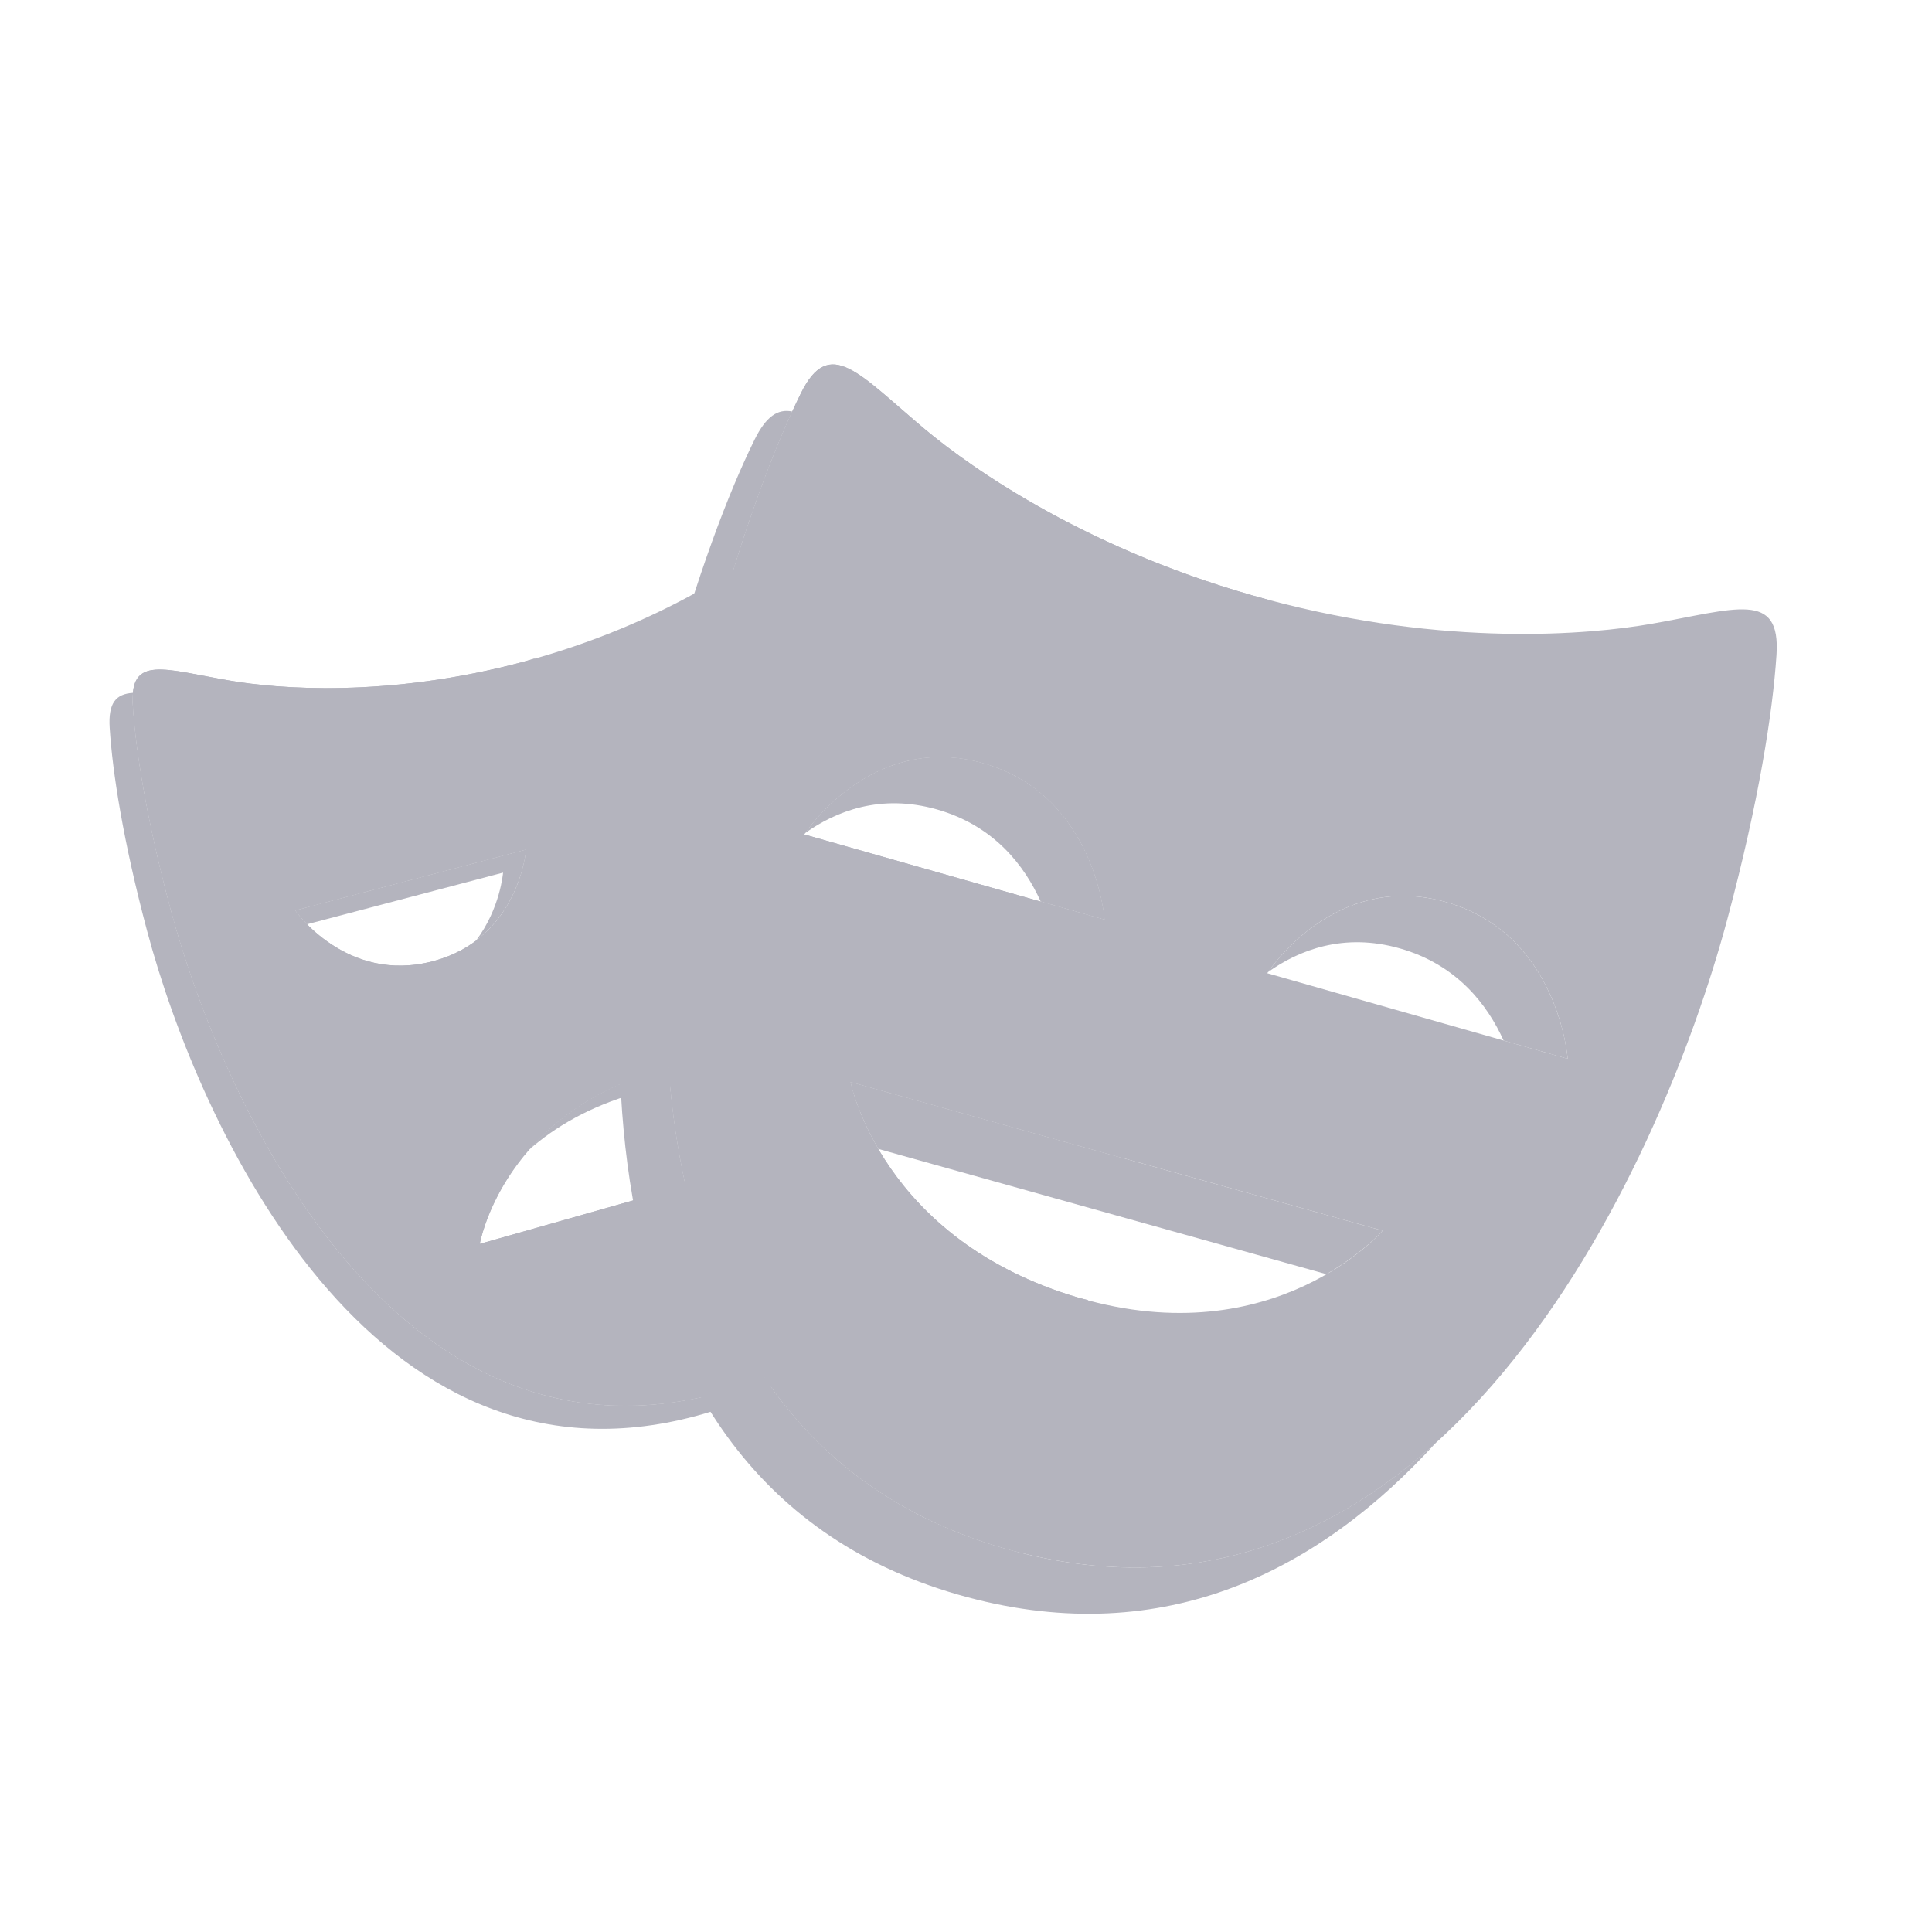
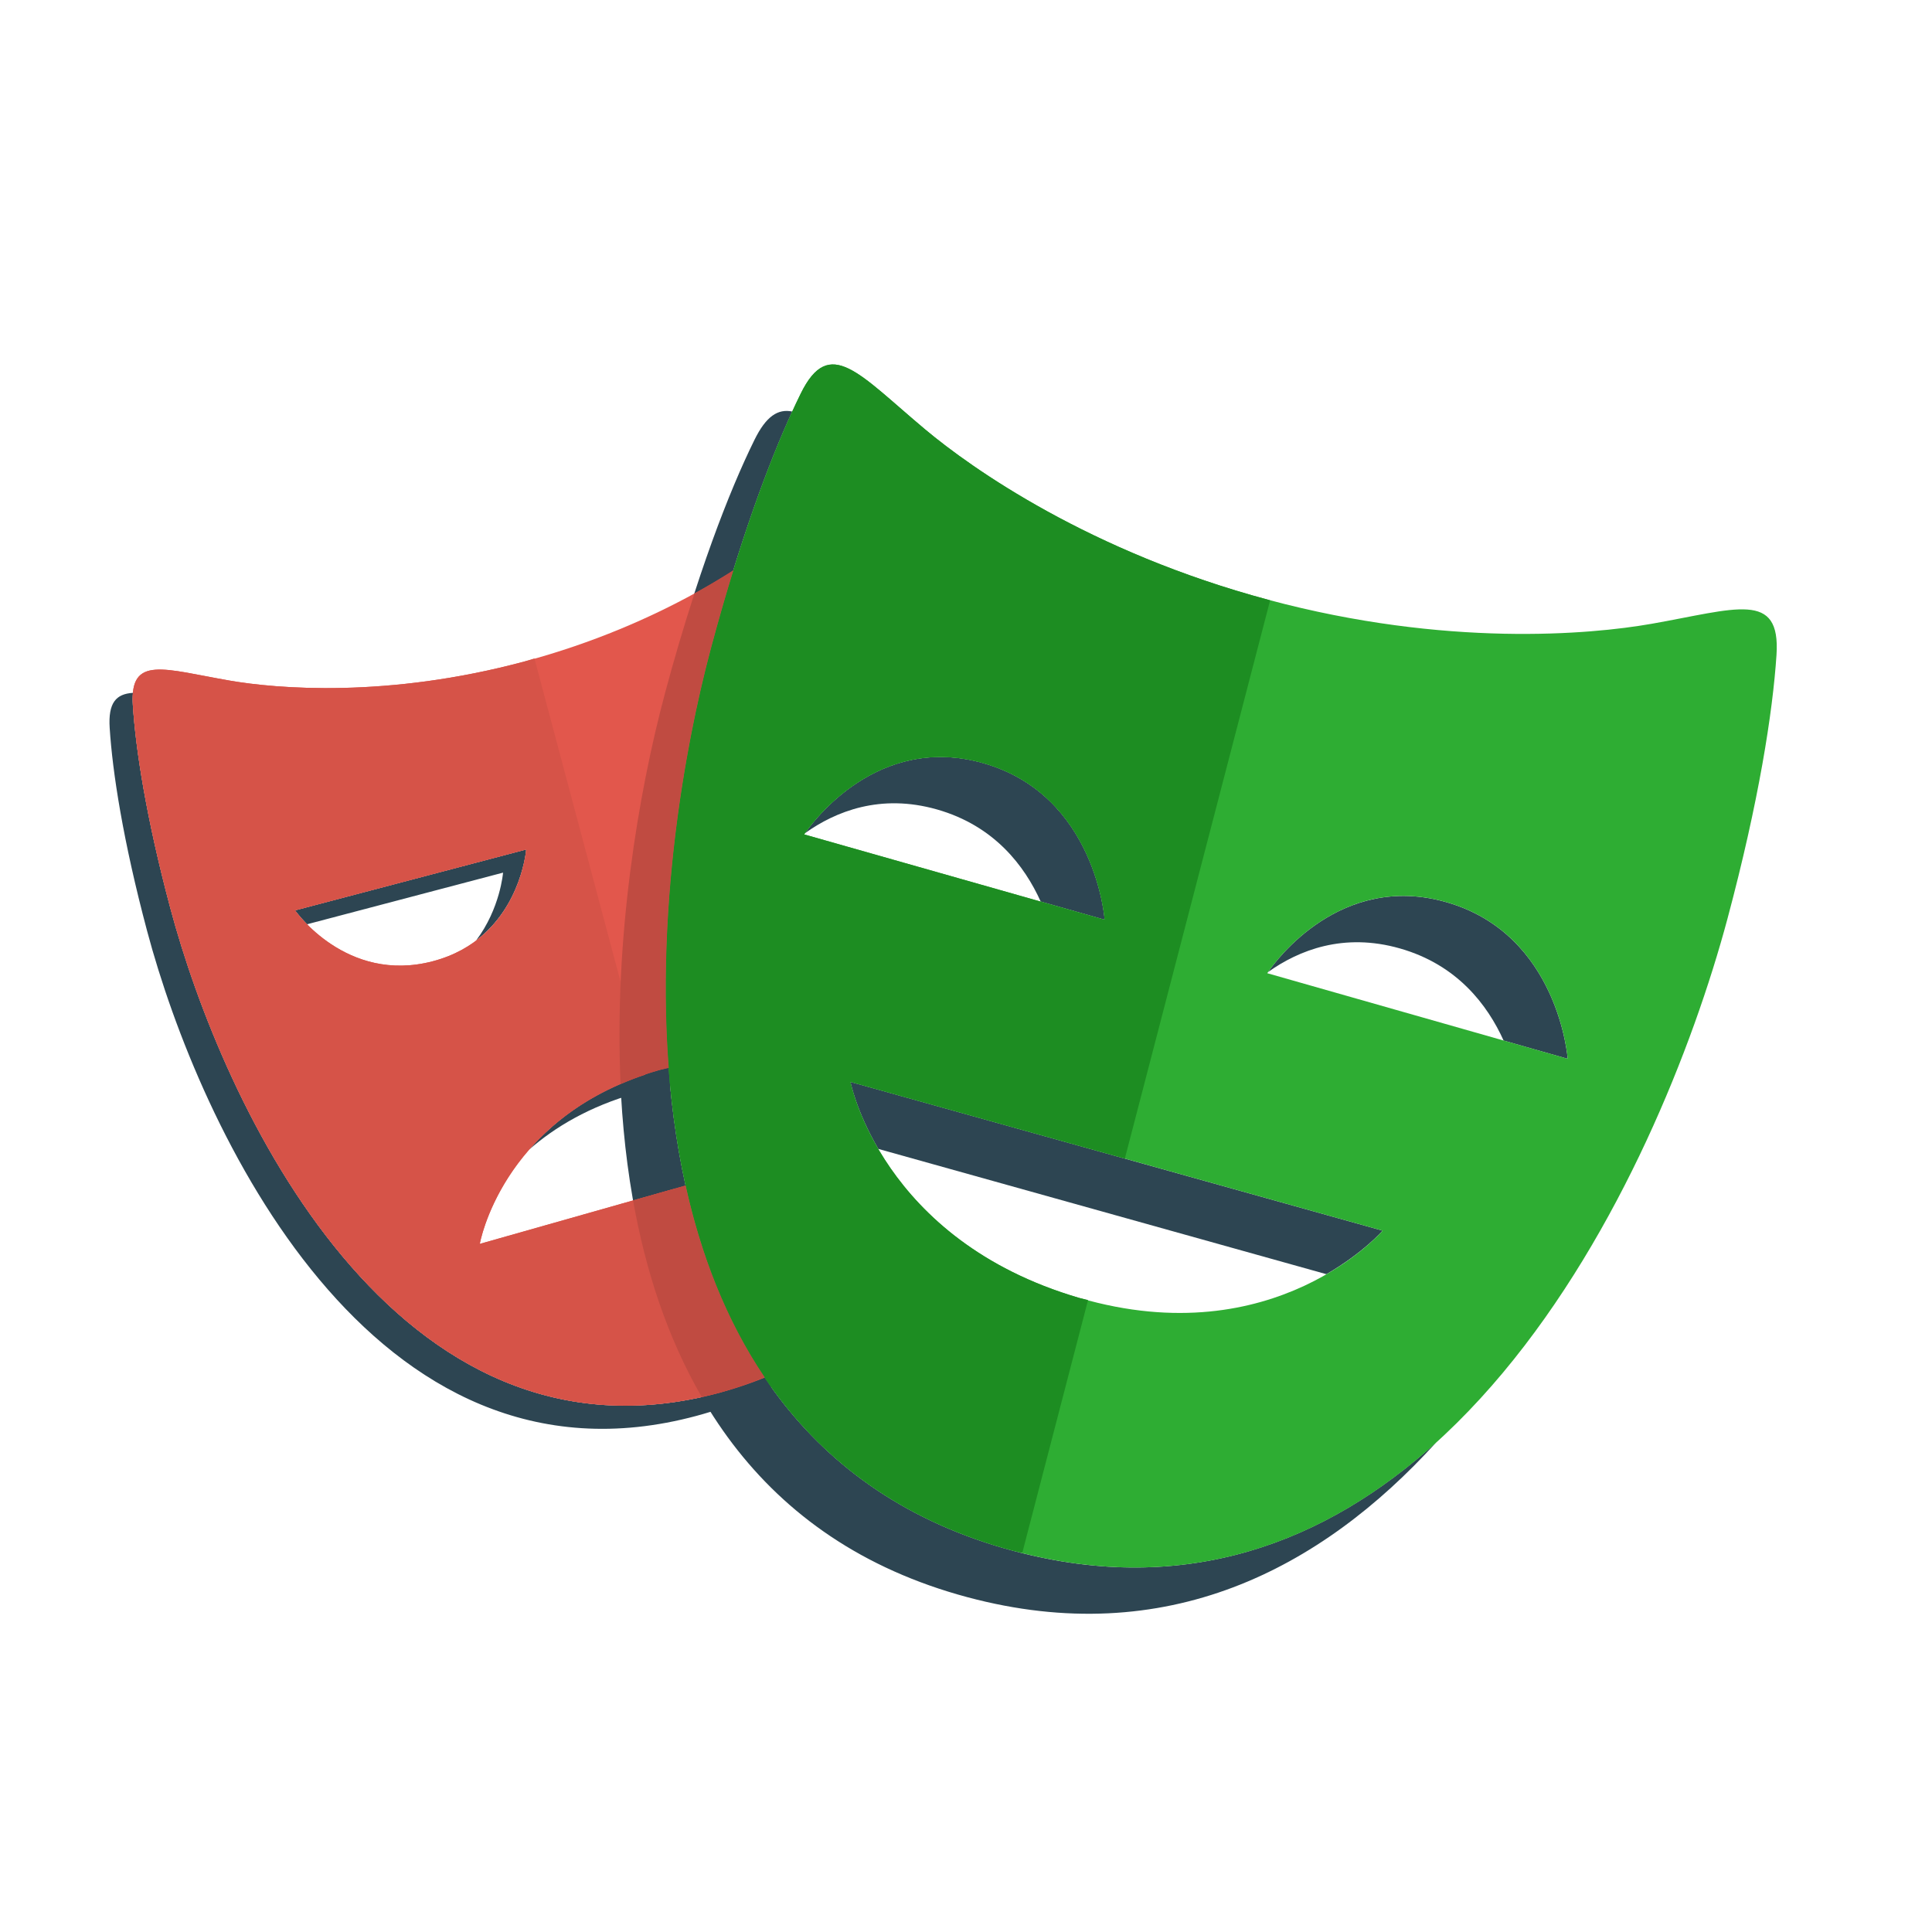
- <svg xmlns="http://www.w3.org/2000/svg" fill="#b4b4be" viewBox="0 0 128 128">
-   <path d="M43.662 70.898c-4.124 1.17-6.829 3.222-8.611 5.272 1.707-1.494 3.993-2.865 7.077-3.739 3.155-.894 5.846-.888 8.069-.459v-1.739c-1.897-.173-4.072-.035-6.536.664ZM34.863 56.28l-15.314 4.035s.279.394.796.92l12.984-3.421s-.184 2.371-1.782 4.492c3.022-2.287 3.316-6.025 3.316-6.025Zm12.819 35.991C26.131 98.076 14.729 73.1 11.277 60.137 9.682 54.153 8.986 49.621 8.8 46.697a4.955 4.955 0 0 1 .011-.794c-1.118.068-1.653.649-1.544 2.328.186 2.923.882 7.454 2.477 13.44 3.45 12.961 14.854 37.937 36.405 32.132 4.691-1.264 8.215-3.565 10.86-6.504-2.438 2.202-5.49 3.937-9.327 4.972Zm4.05-51.276v1.534h8.453c-.173-.543-.348-1.032-.522-1.534h-7.932Z" />
-   <path d="M62.074 53.627c3.802 1.08 5.812 3.745 6.875 6.104l4.239 1.204s-.578-8.255-8.045-10.376c-6.985-1.985-11.284 3.881-11.807 4.64 2.032-1.448 4.999-2.633 8.738-1.572Zm33.741 6.142c-6.992-1.994-11.289 3.884-11.804 4.633 2.034-1.446 4.999-2.632 8.737-1.566 3.796 1.081 5.804 3.743 6.87 6.104l4.245 1.208s-.588-8.257-8.048-10.379Zm-4.211 21.766-35.261-9.858s.382 1.935 1.846 4.441l29.688 8.3c2.444-1.414 3.726-2.883 3.726-2.883Zm-24.446 21.218c-27.92-7.485-24.544-43.059-20.027-59.916 1.86-6.947 3.772-12.11 5.358-15.572-.946-.195-1.73.304-2.504 1.878-1.684 3.415-3.837 8.976-5.921 16.76-4.516 16.857-7.892 52.429 20.027 59.914 13.159 3.525 23.411-1.833 31.053-10.247-7.254 6.57-16.515 10.253-27.986 7.182Z" />
-   <path d="M51.732 83.935v-7.179l-19.945 5.656s1.474-8.563 11.876-11.514c3.155-.894 5.846-.888 8.069-.459V40.995h9.987c-1.087-3.36-2.139-5.947-3.023-7.744-1.461-2.975-2.96-1.003-6.361 1.842-2.396 2.001-8.45 6.271-17.561 8.726-9.111 2.457-16.476 1.805-19.55 1.273-4.357-.752-6.636-1.708-6.422 1.605.186 2.923.882 7.455 2.477 13.44 3.45 12.962 14.854 37.937 36.405 32.132 5.629-1.517 9.603-4.515 12.357-8.336h-8.309v.002Zm-32.185-23.62 15.316-4.035s-.446 5.892-6.188 7.405c-5.743 1.512-9.128-3.371-9.128-3.371Z" />
-   <path d="M109.372 41.336c-3.981.698-13.532 1.567-25.336-1.596-11.807-3.162-19.64-8.692-22.744-11.292-4.4-3.685-6.335-6.246-8.24-2.372-1.684 3.417-3.837 8.977-5.921 16.762-4.516 16.857-7.892 52.429 20.027 59.914 27.912 7.479 42.772-25.017 47.289-41.875 2.084-7.783 2.998-13.676 3.25-17.476.287-4.305-2.67-3.055-8.324-2.064ZM53.28 55.282s4.4-6.843 11.862-4.722c7.467 2.121 8.045 10.376 8.045 10.376L53.28 55.282Zm18.215 30.706c-13.125-3.845-15.15-14.311-15.15-14.311l35.259 9.858c0-.002-7.117 8.25-20.109 4.453Zm12.466-21.51s4.394-6.838 11.854-4.711c7.46 2.124 8.048 10.379 8.048 10.379l-19.902-5.668Z" />
-   <path d="M44.762 78.733 31.787 82.41s1.41-8.029 10.968-11.212l-7.347-27.573-.635.193c-9.111 2.457-16.476 1.805-19.55 1.273-4.357-.751-6.636-1.708-6.422 1.606.186 2.923.882 7.454 2.477 13.44 3.45 12.961 14.854 37.937 36.405 32.132l.635-.199-3.555-13.337ZM19.548 60.315l15.316-4.035s-.446 5.892-6.188 7.405c-5.743 1.512-9.128-3.371-9.128-3.371Z" />
-   <path d="m72.086 86.132-.594-.144c-13.125-3.844-15.15-14.311-15.15-14.311l18.182 5.082L84.15 39.77l-.116-.031c-11.807-3.162-19.64-8.692-22.744-11.292-4.4-3.685-6.335-6.246-8.24-2.372-1.682 3.417-3.836 8.977-5.92 16.762-4.516 16.857-7.892 52.429 20.027 59.914l.572.129 4.357-16.748Zm-18.807-30.85s4.4-6.843 11.862-4.722c7.467 2.121 8.045 10.376 8.045 10.376l-19.907-5.654Z" />
-   <path d="m45.423 78.544-3.48.988c.822 4.634 2.271 9.082 4.545 13.011.396-.087.788-.163 1.192-.273a25.224 25.224 0 0 0 2.98-1.023c-2.541-3.771-4.222-8.114-5.237-12.702Zm-1.359-32.64c-1.788 6.674-3.388 16.28-2.948 25.915a20.061 20.061 0 0 1 2.546-.923l.644-.144c-.785-10.292.912-20.78 2.825-27.915a139.404 139.404 0 0 1 1.455-5.05 45.171 45.171 0 0 1-2.578 1.53 132.234 132.234 0 0 0-1.944 6.587Z" />
+ <svg xmlns="http://www.w3.org/2000/svg" viewBox="0 0 128 128">
+   <path d="M43.662 70.898c-4.124 1.17-6.829 3.222-8.611 5.272 1.707-1.494 3.993-2.865 7.077-3.739 3.155-.894 5.846-.888 8.069-.459v-1.739c-1.897-.173-4.072-.035-6.536.664ZM34.863 56.28l-15.314 4.035s.279.394.796.92l12.984-3.421s-.184 2.371-1.782 4.492c3.022-2.287 3.316-6.025 3.316-6.025Zm12.819 35.991C26.131 98.076 14.729 73.1 11.277 60.137 9.682 54.153 8.986 49.621 8.8 46.697a4.955 4.955 0 0 1 .011-.794c-1.118.068-1.653.649-1.544 2.328.186 2.923.882 7.454 2.477 13.44 3.45 12.961 14.854 37.937 36.405 32.132 4.691-1.264 8.215-3.565 10.86-6.504-2.438 2.202-5.49 3.937-9.327 4.972Zm4.05-51.276v1.534h8.453c-.173-.543-.348-1.032-.522-1.534h-7.932Z" fill="#2D4552" />
+   <path d="M62.074 53.627c3.802 1.08 5.812 3.745 6.875 6.104l4.239 1.204s-.578-8.255-8.045-10.376c-6.985-1.985-11.284 3.881-11.807 4.64 2.032-1.448 4.999-2.633 8.738-1.572Zm33.741 6.142c-6.992-1.994-11.289 3.884-11.804 4.633 2.034-1.446 4.999-2.632 8.737-1.566 3.796 1.081 5.804 3.743 6.87 6.104l4.245 1.208s-.588-8.257-8.048-10.379Zm-4.211 21.766-35.261-9.858s.382 1.935 1.846 4.441l29.688 8.3c2.444-1.414 3.726-2.883 3.726-2.883Zm-24.446 21.218c-27.92-7.485-24.544-43.059-20.027-59.916 1.86-6.947 3.772-12.11 5.358-15.572-.946-.195-1.73.304-2.504 1.878-1.684 3.415-3.837 8.976-5.921 16.76-4.516 16.857-7.892 52.429 20.027 59.914 13.159 3.525 23.411-1.833 31.053-10.247-7.254 6.57-16.515 10.253-27.986 7.182Z" fill="#2D4552" />
+   <path d="M51.732 83.935v-7.179l-19.945 5.656s1.474-8.563 11.876-11.514c3.155-.894 5.846-.888 8.069-.459V40.995h9.987c-1.087-3.36-2.139-5.947-3.023-7.744-1.461-2.975-2.96-1.003-6.361 1.842-2.396 2.001-8.45 6.271-17.561 8.726-9.111 2.457-16.476 1.805-19.55 1.273-4.357-.752-6.636-1.708-6.422 1.605.186 2.923.882 7.455 2.477 13.44 3.45 12.962 14.854 37.937 36.405 32.132 5.629-1.517 9.603-4.515 12.357-8.336h-8.309v.002Zm-32.185-23.62 15.316-4.035s-.446 5.892-6.188 7.405c-5.743 1.512-9.128-3.371-9.128-3.371Z" fill="#E2574C" />
+   <path d="M109.372 41.336c-3.981.698-13.532 1.567-25.336-1.596-11.807-3.162-19.64-8.692-22.744-11.292-4.4-3.685-6.335-6.246-8.24-2.372-1.684 3.417-3.837 8.977-5.921 16.762-4.516 16.857-7.892 52.429 20.027 59.914 27.912 7.479 42.772-25.017 47.289-41.875 2.084-7.783 2.998-13.676 3.25-17.476.287-4.305-2.67-3.055-8.324-2.064ZM53.28 55.282s4.4-6.843 11.862-4.722c7.467 2.121 8.045 10.376 8.045 10.376L53.28 55.282Zm18.215 30.706c-13.125-3.845-15.15-14.311-15.15-14.311l35.259 9.858c0-.002-7.117 8.25-20.109 4.453Zm12.466-21.51s4.394-6.838 11.854-4.711c7.46 2.124 8.048 10.379 8.048 10.379l-19.902-5.668Z" fill="#2EAD33" />
+   <path d="M44.762 78.733 31.787 82.41s1.41-8.029 10.968-11.212l-7.347-27.573-.635.193c-9.111 2.457-16.476 1.805-19.55 1.273-4.357-.751-6.636-1.708-6.422 1.606.186 2.923.882 7.454 2.477 13.44 3.45 12.961 14.854 37.937 36.405 32.132l.635-.199-3.555-13.337ZM19.548 60.315l15.316-4.035s-.446 5.892-6.188 7.405c-5.743 1.512-9.128-3.371-9.128-3.371Z" fill="#D65348" />
+   <path d="m72.086 86.132-.594-.144c-13.125-3.844-15.15-14.311-15.15-14.311l18.182 5.082L84.15 39.77l-.116-.031c-11.807-3.162-19.64-8.692-22.744-11.292-4.4-3.685-6.335-6.246-8.24-2.372-1.682 3.417-3.836 8.977-5.92 16.762-4.516 16.857-7.892 52.429 20.027 59.914l.572.129 4.357-16.748Zm-18.807-30.85s4.4-6.843 11.862-4.722c7.467 2.121 8.045 10.376 8.045 10.376l-19.907-5.654Z" fill="#1D8D22" />
+   <path d="m45.423 78.544-3.48.988c.822 4.634 2.271 9.082 4.545 13.011.396-.087.788-.163 1.192-.273a25.224 25.224 0 0 0 2.98-1.023c-2.541-3.771-4.222-8.114-5.237-12.702Zm-1.359-32.64c-1.788 6.674-3.388 16.28-2.948 25.915a20.061 20.061 0 0 1 2.546-.923l.644-.144c-.785-10.292.912-20.78 2.825-27.915a139.404 139.404 0 0 1 1.455-5.05 45.171 45.171 0 0 1-2.578 1.53 132.234 132.234 0 0 0-1.944 6.587Z" fill="#C04B41" />
</svg>
